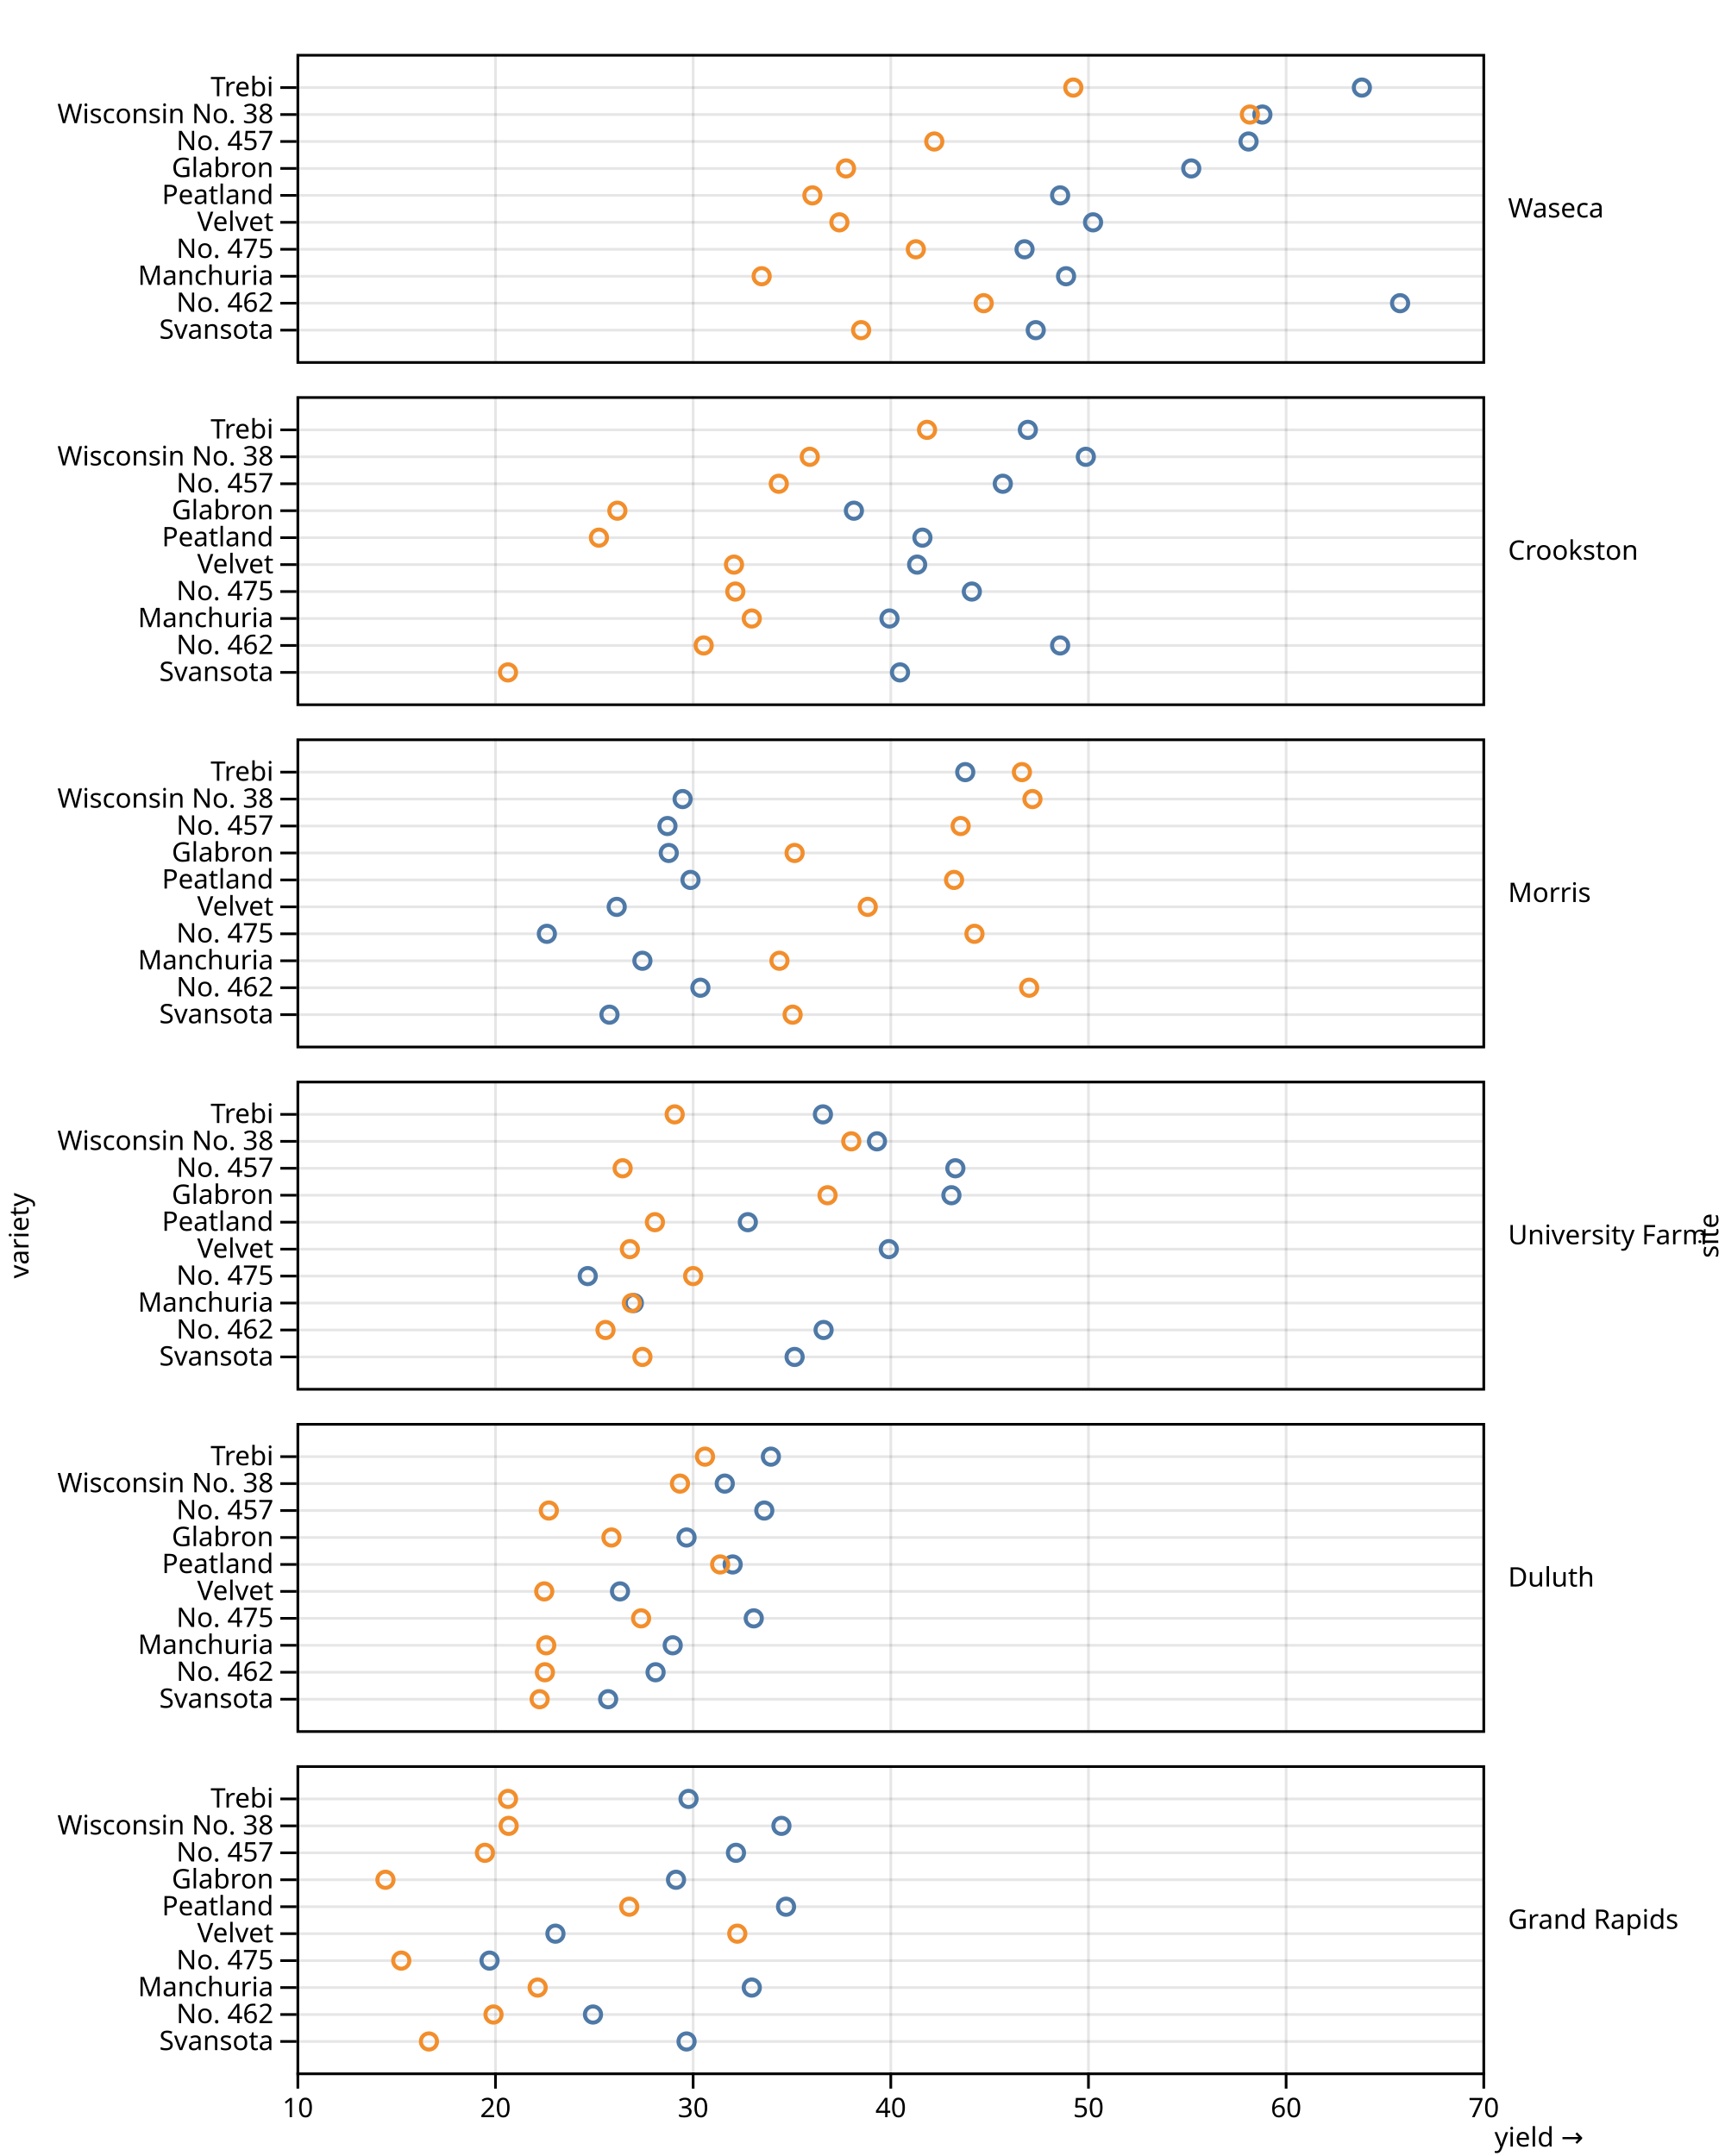
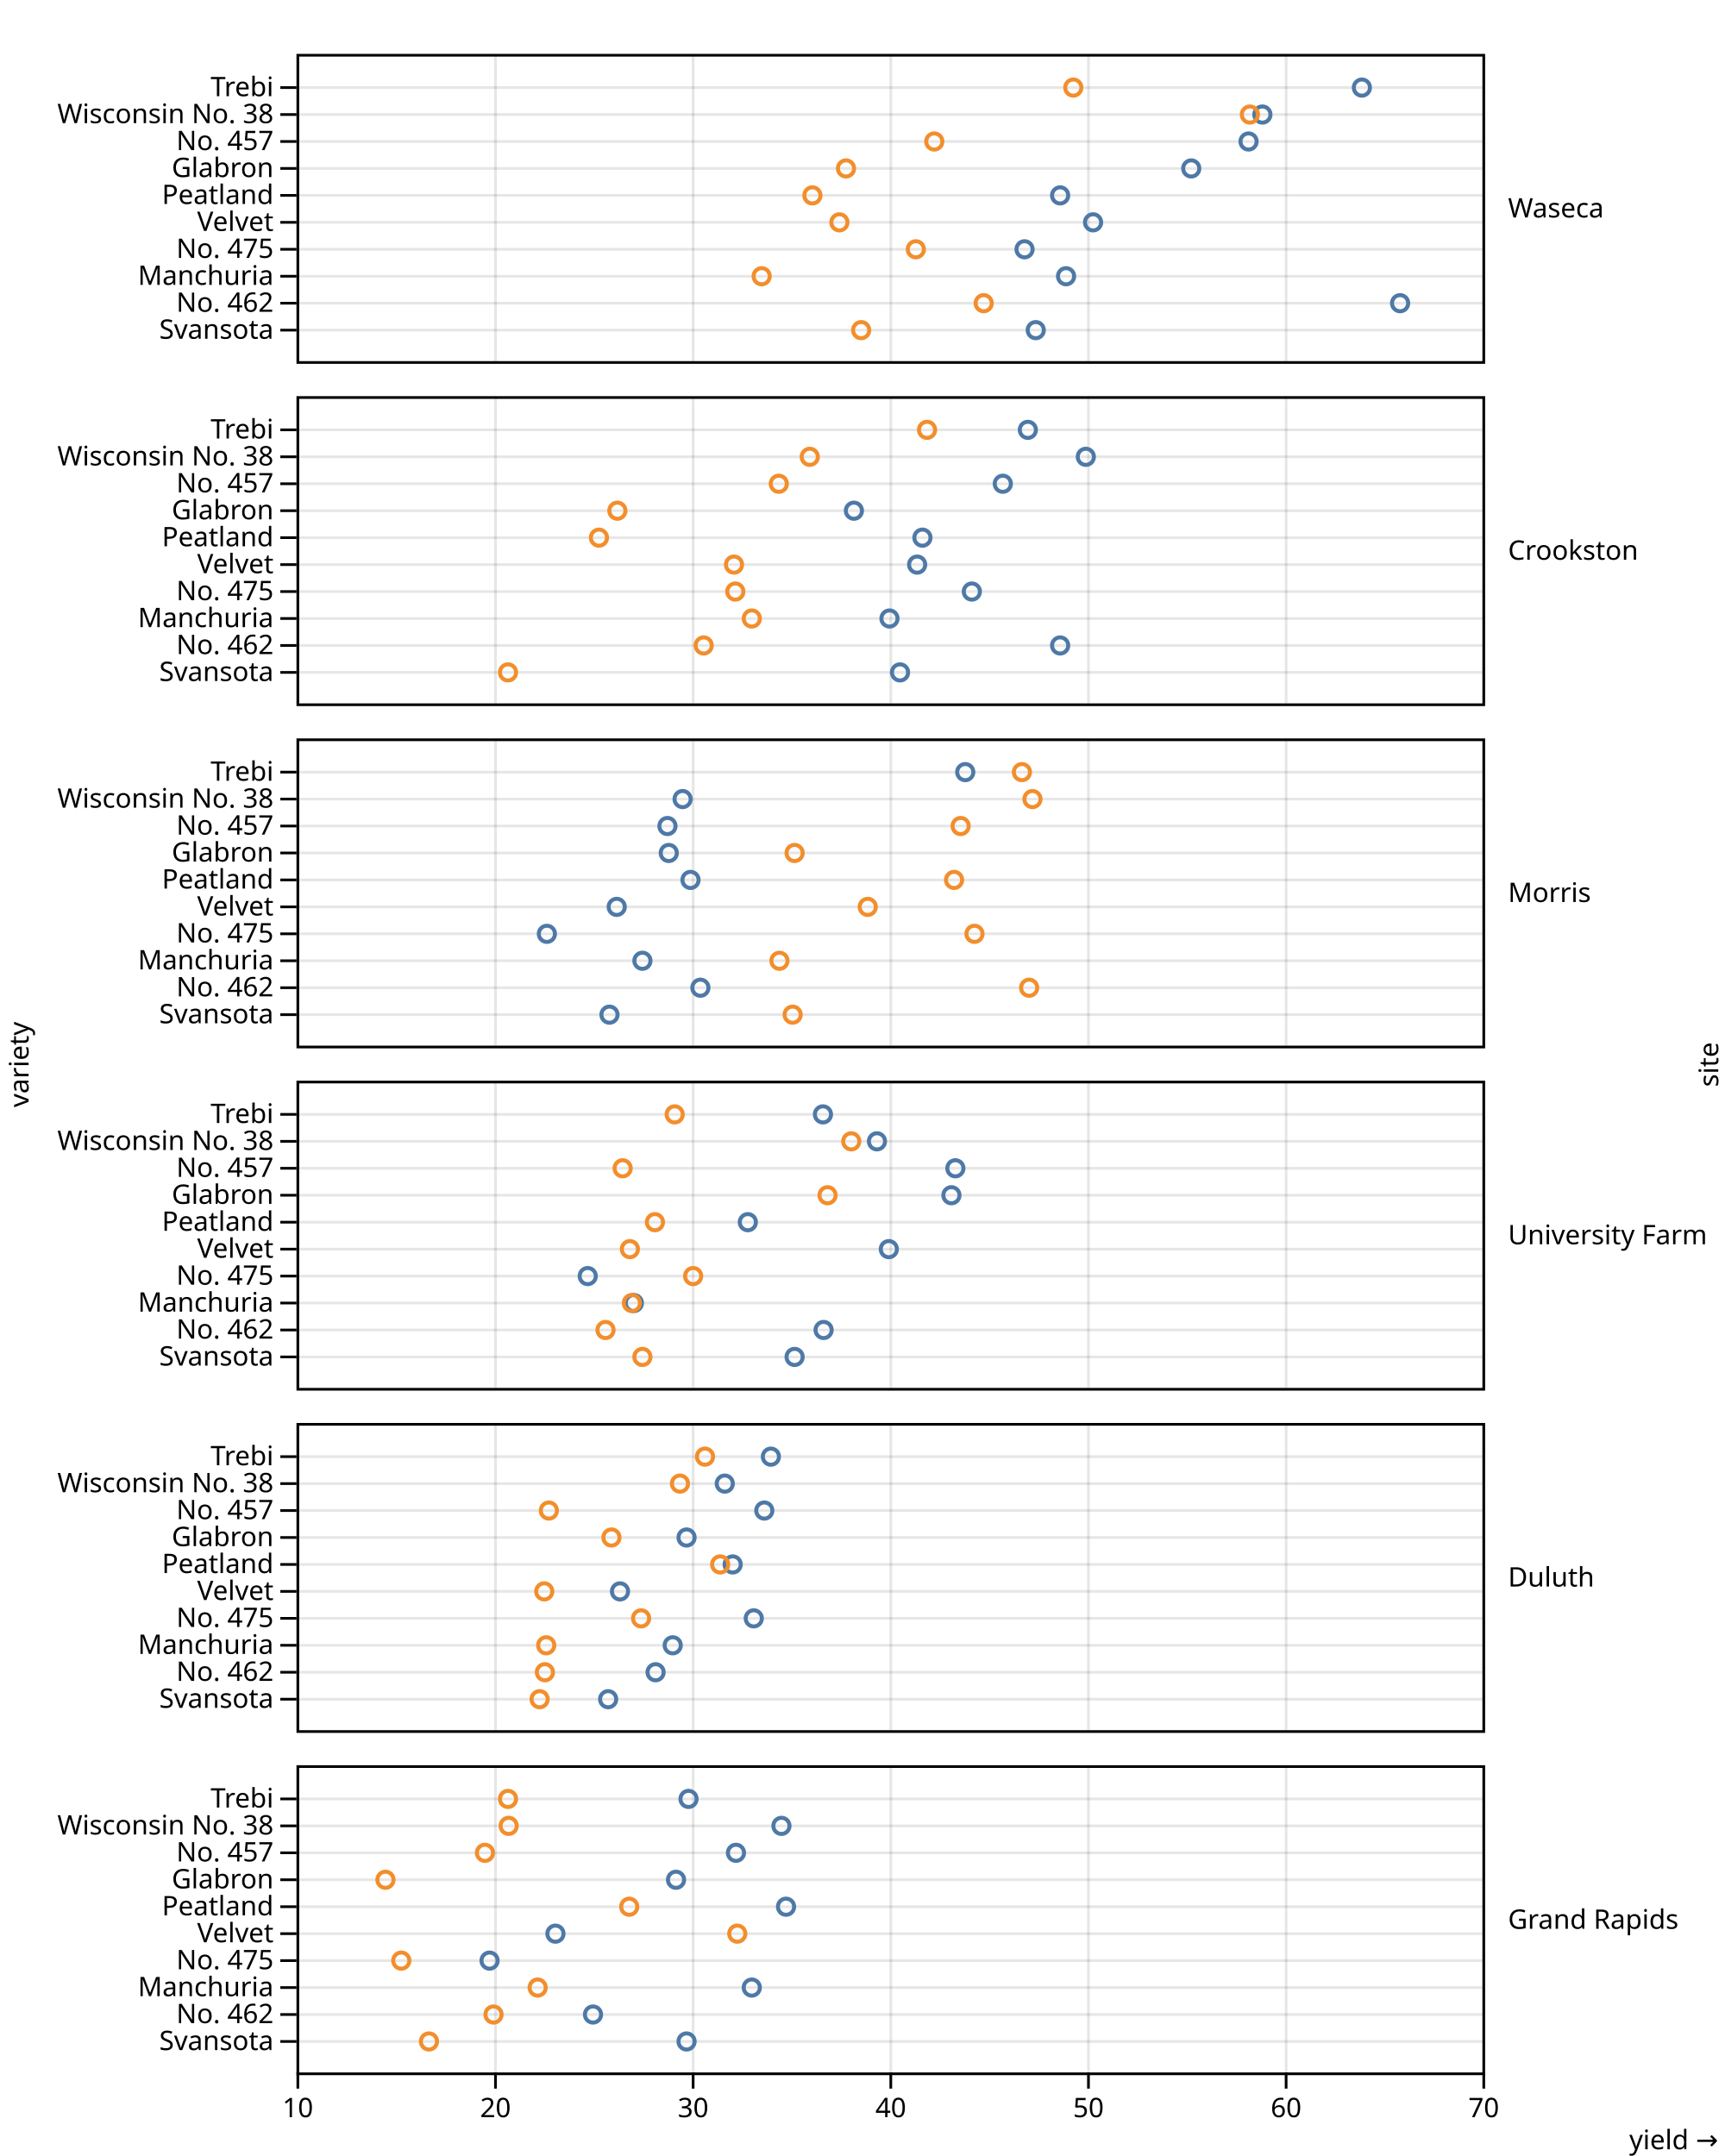
<svg xmlns="http://www.w3.org/2000/svg" class="plot" fill="currentColor" font-family="system-ui, sans-serif" font-size="10" text-anchor="middle" width="640" height="800" viewBox="0 0 640 800">
  <style>
    .plot {
      display: block;
      background: white;
      height: auto;
      height: intrinsic;
      max-width: 100%;
    }

    .plot text,
    .plot tspan {
      white-space: pre;
    }
  </style>
  <g aria-label="facet" transform="translate(0,0)">
    <g aria-label="fy-axis tick label" text-anchor="start" transform="translate(9.5,0.5)">
      <text y="0.32em" transform="translate(550,77)">Waseca</text>
    </g>
    <g aria-label="y-grid" stroke="currentColor" stroke-opacity="0.1" transform="translate(0,0.5)">
      <line x1="110" x2="550" y1="32" y2="32" />
      <line x1="110" x2="550" y1="42" y2="42" />
      <line x1="110" x2="550" y1="52" y2="52" />
      <line x1="110" x2="550" y1="62" y2="62" />
      <line x1="110" x2="550" y1="72" y2="72" />
      <line x1="110" x2="550" y1="82" y2="82" />
      <line x1="110" x2="550" y1="92" y2="92" />
      <line x1="110" x2="550" y1="102" y2="102" />
      <line x1="110" x2="550" y1="112" y2="112" />
      <line x1="110" x2="550" y1="122" y2="122" />
    </g>
    <g aria-label="y-axis tick" fill="none" stroke="currentColor" transform="translate(0,0.5)">
      <path transform="translate(110,32)" d="M0,0L-6,0" />
      <path transform="translate(110,42)" d="M0,0L-6,0" />
      <path transform="translate(110,52)" d="M0,0L-6,0" />
      <path transform="translate(110,62)" d="M0,0L-6,0" />
      <path transform="translate(110,72)" d="M0,0L-6,0" />
      <path transform="translate(110,82)" d="M0,0L-6,0" />
      <path transform="translate(110,92)" d="M0,0L-6,0" />
      <path transform="translate(110,102)" d="M0,0L-6,0" />
      <path transform="translate(110,112)" d="M0,0L-6,0" />
      <path transform="translate(110,122)" d="M0,0L-6,0" />
    </g>
    <g aria-label="y-axis tick label" text-anchor="end" transform="translate(-8.5,0.5)">
      <text y="0.32em" transform="translate(110,32)">Trebi</text>
      <text y="0.32em" transform="translate(110,42)">Wisconsin No. 38</text>
      <text y="0.32em" transform="translate(110,52)">No. 457</text>
      <text y="0.32em" transform="translate(110,62)">Glabron</text>
      <text y="0.32em" transform="translate(110,72)">Peatland</text>
      <text y="0.32em" transform="translate(110,82)">Velvet</text>
      <text y="0.32em" transform="translate(110,92)">No. 475</text>
      <text y="0.32em" transform="translate(110,102)">Manchuria</text>
      <text y="0.32em" transform="translate(110,112)">No. 462</text>
      <text y="0.32em" transform="translate(110,122)">Svansota</text>
    </g>
    <g aria-label="x-grid" stroke="currentColor" stroke-opacity="0.1" transform="translate(0.5,0)">
      <line x1="110" x2="110" y1="20" y2="134" />
      <line x1="183.333" x2="183.333" y1="20" y2="134" />
      <line x1="256.667" x2="256.667" y1="20" y2="134" />
      <line x1="330" x2="330" y1="20" y2="134" />
      <line x1="403.333" x2="403.333" y1="20" y2="134" />
      <line x1="476.667" x2="476.667" y1="20" y2="134" />
      <line x1="550" x2="550" y1="20" y2="134" />
    </g>
    <rect aria-label="frame" fill="none" stroke="currentColor" transform="translate(0.5,0.5)" x="110" y="20" width="440" height="114" />
    <g aria-label="dot" fill="none" stroke-width="1.5" transform="translate(0.5,0.5)">
      <circle cx="395.022" cy="102" r="3" stroke="#4e79a7" />
      <circle cx="441.467" cy="62" r="3" stroke="#4e79a7" />
      <circle cx="383.778" cy="122" r="3" stroke="#4e79a7" />
      <circle cx="405.044" cy="82" r="3" stroke="#4e79a7" />
      <circle cx="504.778" cy="32" r="3" stroke="#4e79a7" />
      <circle cx="462.733" cy="52" r="3" stroke="#4e79a7" />
      <circle cx="518.956" cy="112" r="3" stroke="#4e79a7" />
      <circle cx="392.822" cy="72" r="3" stroke="#4e79a7" />
      <circle cx="379.622" cy="92" r="3" stroke="#4e79a7" />
      <circle cx="467.867" cy="42" r="3" stroke="#4e79a7" />
      <circle cx="282.089" cy="102" r="3" stroke="#f28e2c" />
      <circle cx="313.378" cy="62" r="3" stroke="#f28e2c" />
      <circle cx="319" cy="122" r="3" stroke="#f28e2c" />
      <circle cx="310.933" cy="82" r="3" stroke="#f28e2c" />
      <circle cx="397.711" cy="32" r="3" stroke="#f28e2c" />
      <circle cx="346.133" cy="52" r="3" stroke="#f28e2c" />
      <circle cx="364.467" cy="112" r="3" stroke="#f28e2c" />
      <circle cx="300.911" cy="72" r="3" stroke="#f28e2c" />
      <circle cx="339.289" cy="92" r="3" stroke="#f28e2c" />
      <circle cx="463.222" cy="42" r="3" stroke="#f28e2c" />
    </g>
  </g>
  <g aria-label="facet" transform="translate(0,127)">
    <g aria-label="fy-axis tick label" text-anchor="start" transform="translate(9.5,0.5)">
      <text y="0.32em" transform="translate(550,77)">Crookston</text>
    </g>
    <g aria-label="y-grid" stroke="currentColor" stroke-opacity="0.1" transform="translate(0,0.5)">
      <line x1="110" x2="550" y1="32" y2="32" />
      <line x1="110" x2="550" y1="42" y2="42" />
      <line x1="110" x2="550" y1="52" y2="52" />
      <line x1="110" x2="550" y1="62" y2="62" />
      <line x1="110" x2="550" y1="72" y2="72" />
      <line x1="110" x2="550" y1="82" y2="82" />
      <line x1="110" x2="550" y1="92" y2="92" />
      <line x1="110" x2="550" y1="102" y2="102" />
      <line x1="110" x2="550" y1="112" y2="112" />
      <line x1="110" x2="550" y1="122" y2="122" />
    </g>
    <g aria-label="y-axis tick" fill="none" stroke="currentColor" transform="translate(0,0.5)">
      <path transform="translate(110,32)" d="M0,0L-6,0" />
      <path transform="translate(110,42)" d="M0,0L-6,0" />
      <path transform="translate(110,52)" d="M0,0L-6,0" />
      <path transform="translate(110,62)" d="M0,0L-6,0" />
      <path transform="translate(110,72)" d="M0,0L-6,0" />
      <path transform="translate(110,82)" d="M0,0L-6,0" />
      <path transform="translate(110,92)" d="M0,0L-6,0" />
      <path transform="translate(110,102)" d="M0,0L-6,0" />
      <path transform="translate(110,112)" d="M0,0L-6,0" />
      <path transform="translate(110,122)" d="M0,0L-6,0" />
    </g>
    <g aria-label="y-axis tick label" text-anchor="end" transform="translate(-8.5,0.5)">
      <text y="0.32em" transform="translate(110,32)">Trebi</text>
      <text y="0.32em" transform="translate(110,42)">Wisconsin No. 38</text>
      <text y="0.32em" transform="translate(110,52)">No. 457</text>
      <text y="0.32em" transform="translate(110,62)">Glabron</text>
      <text y="0.32em" transform="translate(110,72)">Peatland</text>
      <text y="0.32em" transform="translate(110,82)">Velvet</text>
      <text y="0.32em" transform="translate(110,92)">No. 475</text>
      <text y="0.32em" transform="translate(110,102)">Manchuria</text>
      <text y="0.32em" transform="translate(110,112)">No. 462</text>
      <text y="0.32em" transform="translate(110,122)">Svansota</text>
    </g>
    <g aria-label="x-grid" stroke="currentColor" stroke-opacity="0.1" transform="translate(0.5,0)">
      <line x1="110" x2="110" y1="20" y2="134" />
      <line x1="183.333" x2="183.333" y1="20" y2="134" />
      <line x1="256.667" x2="256.667" y1="20" y2="134" />
      <line x1="330" x2="330" y1="20" y2="134" />
      <line x1="403.333" x2="403.333" y1="20" y2="134" />
      <line x1="476.667" x2="476.667" y1="20" y2="134" />
      <line x1="550" x2="550" y1="20" y2="134" />
    </g>
    <rect aria-label="frame" fill="none" stroke="currentColor" transform="translate(0.5,0.5)" x="110" y="20" width="440" height="114" />
    <g aria-label="dot" fill="none" stroke-width="1.5" transform="translate(0.5,0.5)">
      <circle cx="329.511" cy="102" r="3" stroke="#4e79a7" />
      <circle cx="316.311" cy="62" r="3" stroke="#4e79a7" />
      <circle cx="333.422" cy="122" r="3" stroke="#4e79a7" />
      <circle cx="339.778" cy="82" r="3" stroke="#4e79a7" />
      <circle cx="380.844" cy="32" r="3" stroke="#4e79a7" />
      <circle cx="371.556" cy="52" r="3" stroke="#4e79a7" />
      <circle cx="392.822" cy="112" r="3" stroke="#4e79a7" />
      <circle cx="341.733" cy="72" r="3" stroke="#4e79a7" />
      <circle cx="360.067" cy="92" r="3" stroke="#4e79a7" />
      <circle cx="402.356" cy="42" r="3" stroke="#4e79a7" />
      <circle cx="278.422" cy="102" r="3" stroke="#f28e2c" />
      <circle cx="228.556" cy="62" r="3" stroke="#f28e2c" />
      <circle cx="187.978" cy="122" r="3" stroke="#f28e2c" />
      <circle cx="271.822" cy="82" r="3" stroke="#f28e2c" />
      <circle cx="343.444" cy="32" r="3" stroke="#f28e2c" />
      <circle cx="288.444" cy="52" r="3" stroke="#f28e2c" />
      <circle cx="260.578" cy="112" r="3" stroke="#f28e2c" />
      <circle cx="221.711" cy="72" r="3" stroke="#f28e2c" />
      <circle cx="272.311" cy="92" r="3" stroke="#f28e2c" />
      <circle cx="299.933" cy="42" r="3" stroke="#f28e2c" />
    </g>
  </g>
  <g aria-label="facet" transform="translate(0,254)">
    <g aria-label="fy-axis tick label" text-anchor="start" transform="translate(9.5,0.5)">
      <text y="0.32em" transform="translate(550,77)">Morris</text>
    </g>
    <g aria-label="y-grid" stroke="currentColor" stroke-opacity="0.1" transform="translate(0,0.5)">
      <line x1="110" x2="550" y1="32" y2="32" />
      <line x1="110" x2="550" y1="42" y2="42" />
      <line x1="110" x2="550" y1="52" y2="52" />
      <line x1="110" x2="550" y1="62" y2="62" />
      <line x1="110" x2="550" y1="72" y2="72" />
      <line x1="110" x2="550" y1="82" y2="82" />
      <line x1="110" x2="550" y1="92" y2="92" />
      <line x1="110" x2="550" y1="102" y2="102" />
      <line x1="110" x2="550" y1="112" y2="112" />
      <line x1="110" x2="550" y1="122" y2="122" />
    </g>
    <g aria-label="y-axis tick" fill="none" stroke="currentColor" transform="translate(0,0.5)">
      <path transform="translate(110,32)" d="M0,0L-6,0" />
      <path transform="translate(110,42)" d="M0,0L-6,0" />
      <path transform="translate(110,52)" d="M0,0L-6,0" />
      <path transform="translate(110,62)" d="M0,0L-6,0" />
      <path transform="translate(110,72)" d="M0,0L-6,0" />
      <path transform="translate(110,82)" d="M0,0L-6,0" />
      <path transform="translate(110,92)" d="M0,0L-6,0" />
      <path transform="translate(110,102)" d="M0,0L-6,0" />
      <path transform="translate(110,112)" d="M0,0L-6,0" />
      <path transform="translate(110,122)" d="M0,0L-6,0" />
    </g>
    <g aria-label="y-axis tick label" text-anchor="end" transform="translate(-8.5,0.5)">
      <text y="0.32em" transform="translate(110,32)">Trebi</text>
      <text y="0.32em" transform="translate(110,42)">Wisconsin No. 38</text>
      <text y="0.32em" transform="translate(110,52)">No. 457</text>
      <text y="0.32em" transform="translate(110,62)">Glabron</text>
      <text y="0.32em" transform="translate(110,72)">Peatland</text>
      <text y="0.32em" transform="translate(110,82)">Velvet</text>
      <text y="0.32em" transform="translate(110,92)">No. 475</text>
      <text y="0.32em" transform="translate(110,102)">Manchuria</text>
      <text y="0.32em" transform="translate(110,112)">No. 462</text>
      <text y="0.32em" transform="translate(110,122)">Svansota</text>
    </g>
    <g aria-label="x-grid" stroke="currentColor" stroke-opacity="0.1" transform="translate(0.5,0)">
      <line x1="110" x2="110" y1="20" y2="134" />
      <line x1="183.333" x2="183.333" y1="20" y2="134" />
      <line x1="256.667" x2="256.667" y1="20" y2="134" />
      <line x1="330" x2="330" y1="20" y2="134" />
      <line x1="403.333" x2="403.333" y1="20" y2="134" />
      <line x1="476.667" x2="476.667" y1="20" y2="134" />
      <line x1="550" x2="550" y1="20" y2="134" />
    </g>
    <rect aria-label="frame" fill="none" stroke="currentColor" transform="translate(0.5,0.5)" x="110" y="20" width="440" height="114" />
    <g aria-label="dot" fill="none" stroke-width="1.5" transform="translate(0.5,0.5)">
      <circle cx="237.844" cy="102" r="3" stroke="#4e79a7" />
      <circle cx="247.622" cy="62" r="3" stroke="#4e79a7" />
      <circle cx="225.622" cy="122" r="3" stroke="#4e79a7" />
      <circle cx="228.311" cy="82" r="3" stroke="#4e79a7" />
      <circle cx="357.622" cy="32" r="3" stroke="#4e79a7" />
      <circle cx="247.133" cy="52" r="3" stroke="#4e79a7" />
      <circle cx="259.356" cy="112" r="3" stroke="#4e79a7" />
      <circle cx="255.689" cy="72" r="3" stroke="#4e79a7" />
      <circle cx="202.4" cy="92" r="3" stroke="#4e79a7" />
      <circle cx="252.756" cy="42" r="3" stroke="#4e79a7" />
      <circle cx="288.689" cy="102" r="3" stroke="#f28e2c" />
      <circle cx="294.311" cy="62" r="3" stroke="#f28e2c" />
      <circle cx="293.578" cy="122" r="3" stroke="#f28e2c" />
      <circle cx="321.444" cy="82" r="3" stroke="#f28e2c" />
      <circle cx="378.644" cy="32" r="3" stroke="#f28e2c" />
      <circle cx="355.911" cy="52" r="3" stroke="#f28e2c" />
      <circle cx="381.333" cy="112" r="3" stroke="#f28e2c" />
      <circle cx="353.467" cy="72" r="3" stroke="#f28e2c" />
      <circle cx="361.044" cy="92" r="3" stroke="#f28e2c" />
      <circle cx="382.556" cy="42" r="3" stroke="#f28e2c" />
    </g>
  </g>
  <g aria-label="facet" transform="translate(0,381)">
    <g aria-label="fy-axis tick label" text-anchor="start" transform="translate(9.5,0.5)">
      <text y="0.32em" transform="translate(550,77)">University Farm</text>
    </g>
-     <g aria-label="fy-axis label" transform="translate(87.5,0.5)">
-       <text transform="translate(550,77) rotate(-90)">site</text>
-     </g>
-     <g aria-label="y-grid" stroke="currentColor" stroke-opacity="0.1" transform="translate(0,0.5)">
-       <line x1="110" x2="550" y1="32" y2="32" />
-       <line x1="110" x2="550" y1="42" y2="42" />
-       <line x1="110" x2="550" y1="52" y2="52" />
-       <line x1="110" x2="550" y1="62" y2="62" />
-       <line x1="110" x2="550" y1="72" y2="72" />
-       <line x1="110" x2="550" y1="82" y2="82" />
-       <line x1="110" x2="550" y1="92" y2="92" />
-       <line x1="110" x2="550" y1="102" y2="102" />
-       <line x1="110" x2="550" y1="112" y2="112" />
-       <line x1="110" x2="550" y1="122" y2="122" />
-     </g>
-     <g aria-label="y-axis tick" fill="none" stroke="currentColor" transform="translate(0,0.5)">
-       <path transform="translate(110,32)" d="M0,0L-6,0" />
-       <path transform="translate(110,42)" d="M0,0L-6,0" />
-       <path transform="translate(110,52)" d="M0,0L-6,0" />
-       <path transform="translate(110,62)" d="M0,0L-6,0" />
-       <path transform="translate(110,72)" d="M0,0L-6,0" />
-       <path transform="translate(110,82)" d="M0,0L-6,0" />
-       <path transform="translate(110,92)" d="M0,0L-6,0" />
-       <path transform="translate(110,102)" d="M0,0L-6,0" />
-       <path transform="translate(110,112)" d="M0,0L-6,0" />
-       <path transform="translate(110,122)" d="M0,0L-6,0" />
-     </g>
-     <g aria-label="y-axis tick label" text-anchor="end" transform="translate(-8.5,0.5)">
-       <text y="0.32em" transform="translate(110,32)">Trebi</text>
-       <text y="0.32em" transform="translate(110,42)">Wisconsin No. 38</text>
-       <text y="0.32em" transform="translate(110,52)">No. 457</text>
-       <text y="0.32em" transform="translate(110,62)">Glabron</text>
-       <text y="0.32em" transform="translate(110,72)">Peatland</text>
-       <text y="0.32em" transform="translate(110,82)">Velvet</text>
-       <text y="0.32em" transform="translate(110,92)">No. 475</text>
-       <text y="0.32em" transform="translate(110,102)">Manchuria</text>
-       <text y="0.32em" transform="translate(110,112)">No. 462</text>
-       <text y="0.32em" transform="translate(110,122)">Svansota</text>
-     </g>
-     <g aria-label="y-axis label" transform="translate(-106.5,0.5)">
-       <text y="0.71em" transform="translate(110,77) rotate(-90)">variety</text>
+     <g aria-label="y-grid" stroke="currentColor" stroke-opacity="0.1" transform="translate(0,0.5)">
+       <line x1="110" x2="550" y1="32" y2="32" />
+       <line x1="110" x2="550" y1="42" y2="42" />
+       <line x1="110" x2="550" y1="52" y2="52" />
+       <line x1="110" x2="550" y1="62" y2="62" />
+       <line x1="110" x2="550" y1="72" y2="72" />
+       <line x1="110" x2="550" y1="82" y2="82" />
+       <line x1="110" x2="550" y1="92" y2="92" />
+       <line x1="110" x2="550" y1="102" y2="102" />
+       <line x1="110" x2="550" y1="112" y2="112" />
+       <line x1="110" x2="550" y1="122" y2="122" />
+     </g>
+     <g aria-label="y-axis tick" fill="none" stroke="currentColor" transform="translate(0,0.5)">
+       <path transform="translate(110,32)" d="M0,0L-6,0" />
+       <path transform="translate(110,42)" d="M0,0L-6,0" />
+       <path transform="translate(110,52)" d="M0,0L-6,0" />
+       <path transform="translate(110,62)" d="M0,0L-6,0" />
+       <path transform="translate(110,72)" d="M0,0L-6,0" />
+       <path transform="translate(110,82)" d="M0,0L-6,0" />
+       <path transform="translate(110,92)" d="M0,0L-6,0" />
+       <path transform="translate(110,102)" d="M0,0L-6,0" />
+       <path transform="translate(110,112)" d="M0,0L-6,0" />
+       <path transform="translate(110,122)" d="M0,0L-6,0" />
+     </g>
+     <g aria-label="y-axis tick label" text-anchor="end" transform="translate(-8.5,0.5)">
+       <text y="0.32em" transform="translate(110,32)">Trebi</text>
+       <text y="0.32em" transform="translate(110,42)">Wisconsin No. 38</text>
+       <text y="0.32em" transform="translate(110,52)">No. 457</text>
+       <text y="0.32em" transform="translate(110,62)">Glabron</text>
+       <text y="0.32em" transform="translate(110,72)">Peatland</text>
+       <text y="0.32em" transform="translate(110,82)">Velvet</text>
+       <text y="0.32em" transform="translate(110,92)">No. 475</text>
+       <text y="0.32em" transform="translate(110,102)">Manchuria</text>
+       <text y="0.32em" transform="translate(110,112)">No. 462</text>
+       <text y="0.32em" transform="translate(110,122)">Svansota</text>
    </g>
    <g aria-label="x-grid" stroke="currentColor" stroke-opacity="0.1" transform="translate(0.5,0)">
      <line x1="110" x2="110" y1="20" y2="134" />
      <line x1="183.333" x2="183.333" y1="20" y2="134" />
      <line x1="256.667" x2="256.667" y1="20" y2="134" />
      <line x1="330" x2="330" y1="20" y2="134" />
      <line x1="403.333" x2="403.333" y1="20" y2="134" />
      <line x1="476.667" x2="476.667" y1="20" y2="134" />
      <line x1="550" x2="550" y1="20" y2="134" />
    </g>
    <rect aria-label="frame" fill="none" stroke="currentColor" transform="translate(0.5,0.5)" x="110" y="20" width="440" height="114" />
    <g aria-label="dot" fill="none" stroke-width="1.5" transform="translate(0.5,0.5)">
      <circle cx="234.667" cy="102" r="3" stroke="#4e79a7" />
      <circle cx="352.489" cy="62" r="3" stroke="#4e79a7" />
      <circle cx="294.311" cy="122" r="3" stroke="#4e79a7" />
      <circle cx="329.267" cy="82" r="3" stroke="#4e79a7" />
      <circle cx="304.822" cy="32" r="3" stroke="#4e79a7" />
      <circle cx="353.956" cy="52" r="3" stroke="#4e79a7" />
      <circle cx="305.067" cy="112" r="3" stroke="#4e79a7" />
      <circle cx="276.956" cy="72" r="3" stroke="#4e79a7" />
      <circle cx="217.556" cy="92" r="3" stroke="#4e79a7" />
      <circle cx="324.867" cy="42" r="3" stroke="#4e79a7" />
      <circle cx="233.933" cy="102" r="3" stroke="#f28e2c" />
      <circle cx="306.533" cy="62" r="3" stroke="#f28e2c" />
      <circle cx="237.844" cy="122" r="3" stroke="#f28e2c" />
      <circle cx="233.2" cy="82" r="3" stroke="#f28e2c" />
      <circle cx="249.822" cy="32" r="3" stroke="#f28e2c" />
      <circle cx="230.511" cy="52" r="3" stroke="#f28e2c" />
      <circle cx="224.156" cy="112" r="3" stroke="#f28e2c" />
      <circle cx="242.489" cy="72" r="3" stroke="#f28e2c" />
      <circle cx="256.667" cy="92" r="3" stroke="#f28e2c" />
      <circle cx="315.333" cy="42" r="3" stroke="#f28e2c" />
    </g>
  </g>
  <g aria-label="facet" transform="translate(0,508)">
    <g aria-label="fy-axis tick label" text-anchor="start" transform="translate(9.5,0.5)">
      <text y="0.32em" transform="translate(550,77)">Duluth</text>
    </g>
    <g aria-label="y-grid" stroke="currentColor" stroke-opacity="0.1" transform="translate(0,0.5)">
      <line x1="110" x2="550" y1="32" y2="32" />
      <line x1="110" x2="550" y1="42" y2="42" />
      <line x1="110" x2="550" y1="52" y2="52" />
      <line x1="110" x2="550" y1="62" y2="62" />
      <line x1="110" x2="550" y1="72" y2="72" />
      <line x1="110" x2="550" y1="82" y2="82" />
      <line x1="110" x2="550" y1="92" y2="92" />
      <line x1="110" x2="550" y1="102" y2="102" />
      <line x1="110" x2="550" y1="112" y2="112" />
      <line x1="110" x2="550" y1="122" y2="122" />
    </g>
    <g aria-label="y-axis tick" fill="none" stroke="currentColor" transform="translate(0,0.5)">
      <path transform="translate(110,32)" d="M0,0L-6,0" />
      <path transform="translate(110,42)" d="M0,0L-6,0" />
      <path transform="translate(110,52)" d="M0,0L-6,0" />
      <path transform="translate(110,62)" d="M0,0L-6,0" />
      <path transform="translate(110,72)" d="M0,0L-6,0" />
      <path transform="translate(110,82)" d="M0,0L-6,0" />
      <path transform="translate(110,92)" d="M0,0L-6,0" />
      <path transform="translate(110,102)" d="M0,0L-6,0" />
      <path transform="translate(110,112)" d="M0,0L-6,0" />
      <path transform="translate(110,122)" d="M0,0L-6,0" />
    </g>
    <g aria-label="y-axis tick label" text-anchor="end" transform="translate(-8.5,0.5)">
      <text y="0.32em" transform="translate(110,32)">Trebi</text>
      <text y="0.32em" transform="translate(110,42)">Wisconsin No. 38</text>
      <text y="0.32em" transform="translate(110,52)">No. 457</text>
      <text y="0.32em" transform="translate(110,62)">Glabron</text>
      <text y="0.32em" transform="translate(110,72)">Peatland</text>
      <text y="0.32em" transform="translate(110,82)">Velvet</text>
      <text y="0.32em" transform="translate(110,92)">No. 475</text>
      <text y="0.32em" transform="translate(110,102)">Manchuria</text>
      <text y="0.32em" transform="translate(110,112)">No. 462</text>
      <text y="0.32em" transform="translate(110,122)">Svansota</text>
    </g>
    <g aria-label="x-grid" stroke="currentColor" stroke-opacity="0.1" transform="translate(0.5,0)">
      <line x1="110" x2="110" y1="20" y2="134" />
      <line x1="183.333" x2="183.333" y1="20" y2="134" />
      <line x1="256.667" x2="256.667" y1="20" y2="134" />
      <line x1="330" x2="330" y1="20" y2="134" />
      <line x1="403.333" x2="403.333" y1="20" y2="134" />
      <line x1="476.667" x2="476.667" y1="20" y2="134" />
      <line x1="550" x2="550" y1="20" y2="134" />
    </g>
    <rect aria-label="frame" fill="none" stroke="currentColor" transform="translate(0.5,0.5)" x="110" y="20" width="440" height="114" />
    <g aria-label="dot" fill="none" stroke-width="1.5" transform="translate(0.5,0.5)">
      <circle cx="249.089" cy="102" r="3" stroke="#4e79a7" />
      <circle cx="254.222" cy="62" r="3" stroke="#4e79a7" />
      <circle cx="225.133" cy="122" r="3" stroke="#4e79a7" />
      <circle cx="229.533" cy="82" r="3" stroke="#4e79a7" />
      <circle cx="285.511" cy="32" r="3" stroke="#4e79a7" />
      <circle cx="283.067" cy="52" r="3" stroke="#4e79a7" />
      <circle cx="242.733" cy="112" r="3" stroke="#4e79a7" />
      <circle cx="271.333" cy="72" r="3" stroke="#4e79a7" />
      <circle cx="279.156" cy="92" r="3" stroke="#4e79a7" />
      <circle cx="268.4" cy="42" r="3" stroke="#4e79a7" />
      <circle cx="202.156" cy="102" r="3" stroke="#f28e2c" />
      <circle cx="226.356" cy="62" r="3" stroke="#f28e2c" />
      <circle cx="199.711" cy="122" r="3" stroke="#f28e2c" />
      <circle cx="201.422" cy="82" r="3" stroke="#f28e2c" />
      <circle cx="261.067" cy="32" r="3" stroke="#f28e2c" />
      <circle cx="203.133" cy="52" r="3" stroke="#f28e2c" />
      <circle cx="201.667" cy="112" r="3" stroke="#f28e2c" />
      <circle cx="266.689" cy="72" r="3" stroke="#f28e2c" />
      <circle cx="237.356" cy="92" r="3" stroke="#f28e2c" />
      <circle cx="251.778" cy="42" r="3" stroke="#f28e2c" />
    </g>
  </g>
  <g aria-label="facet" transform="translate(0,635)">
    <g aria-label="fy-axis tick label" text-anchor="start" transform="translate(9.5,0.5)">
      <text y="0.32em" transform="translate(550,77)">Grand Rapids</text>
    </g>
    <g aria-label="y-grid" stroke="currentColor" stroke-opacity="0.1" transform="translate(0,0.5)">
      <line x1="110" x2="550" y1="32" y2="32" />
      <line x1="110" x2="550" y1="42" y2="42" />
      <line x1="110" x2="550" y1="52" y2="52" />
      <line x1="110" x2="550" y1="62" y2="62" />
      <line x1="110" x2="550" y1="72" y2="72" />
      <line x1="110" x2="550" y1="82" y2="82" />
      <line x1="110" x2="550" y1="92" y2="92" />
      <line x1="110" x2="550" y1="102" y2="102" />
      <line x1="110" x2="550" y1="112" y2="112" />
      <line x1="110" x2="550" y1="122" y2="122" />
    </g>
    <g aria-label="y-axis tick" fill="none" stroke="currentColor" transform="translate(0,0.5)">
      <path transform="translate(110,32)" d="M0,0L-6,0" />
      <path transform="translate(110,42)" d="M0,0L-6,0" />
      <path transform="translate(110,52)" d="M0,0L-6,0" />
      <path transform="translate(110,62)" d="M0,0L-6,0" />
      <path transform="translate(110,72)" d="M0,0L-6,0" />
      <path transform="translate(110,82)" d="M0,0L-6,0" />
      <path transform="translate(110,92)" d="M0,0L-6,0" />
      <path transform="translate(110,102)" d="M0,0L-6,0" />
      <path transform="translate(110,112)" d="M0,0L-6,0" />
      <path transform="translate(110,122)" d="M0,0L-6,0" />
    </g>
    <g aria-label="y-axis tick label" text-anchor="end" transform="translate(-8.5,0.5)">
      <text y="0.32em" transform="translate(110,32)">Trebi</text>
      <text y="0.32em" transform="translate(110,42)">Wisconsin No. 38</text>
      <text y="0.32em" transform="translate(110,52)">No. 457</text>
      <text y="0.32em" transform="translate(110,62)">Glabron</text>
      <text y="0.32em" transform="translate(110,72)">Peatland</text>
      <text y="0.32em" transform="translate(110,82)">Velvet</text>
      <text y="0.32em" transform="translate(110,92)">No. 475</text>
      <text y="0.32em" transform="translate(110,102)">Manchuria</text>
      <text y="0.32em" transform="translate(110,112)">No. 462</text>
      <text y="0.32em" transform="translate(110,122)">Svansota</text>
    </g>
    <g aria-label="x-grid" stroke="currentColor" stroke-opacity="0.1" transform="translate(0.5,0)">
      <line x1="110" x2="110" y1="20" y2="134" />
      <line x1="183.333" x2="183.333" y1="20" y2="134" />
      <line x1="256.667" x2="256.667" y1="20" y2="134" />
      <line x1="330" x2="330" y1="20" y2="134" />
      <line x1="403.333" x2="403.333" y1="20" y2="134" />
      <line x1="476.667" x2="476.667" y1="20" y2="134" />
      <line x1="550" x2="550" y1="20" y2="134" />
    </g>
    <g aria-label="x-axis tick" fill="none" stroke="currentColor" transform="translate(0.5,0)">
      <path transform="translate(110,134)" d="M0,0L0,6" />
      <path transform="translate(183.3333,134)" d="M0,0L0,6" />
      <path transform="translate(256.6667,134)" d="M0,0L0,6" />
      <path transform="translate(330,134)" d="M0,0L0,6" />
      <path transform="translate(403.3333,134)" d="M0,0L0,6" />
      <path transform="translate(476.6667,134)" d="M0,0L0,6" />
      <path transform="translate(550,134)" d="M0,0L0,6" />
    </g>
    <g aria-label="x-axis tick label" font-variant="tabular-nums" transform="translate(0.5,9.5)">
      <text y="0.71em" transform="translate(110,134)">10</text>
      <text y="0.71em" transform="translate(183.3333,134)">20</text>
      <text y="0.71em" transform="translate(256.6667,134)">30</text>
      <text y="0.71em" transform="translate(330,134)">40</text>
      <text y="0.71em" transform="translate(403.3333,134)">50</text>
      <text y="0.71em" transform="translate(476.6667,134)">60</text>
      <text y="0.71em" transform="translate(550,134)">70</text>
    </g>
-     <g aria-label="x-axis label" text-anchor="end" transform="translate(37.5,27.5)">
-       <text transform="translate(550,134)">yield →</text>
-     </g>
    <rect aria-label="frame" fill="none" stroke="currentColor" transform="translate(0.5,0.5)" x="110" y="20" width="440" height="114" />
    <g aria-label="dot" fill="none" stroke-width="1.5" transform="translate(0.5,0.5)">
      <circle cx="278.422" cy="102" r="3" stroke="#4e79a7" />
      <circle cx="250.311" cy="62" r="3" stroke="#4e79a7" />
      <circle cx="254.222" cy="122" r="3" stroke="#4e79a7" />
      <circle cx="205.578" cy="82" r="3" stroke="#4e79a7" />
      <circle cx="254.956" cy="32" r="3" stroke="#4e79a7" />
      <circle cx="272.556" cy="52" r="3" stroke="#4e79a7" />
      <circle cx="219.511" cy="112" r="3" stroke="#4e79a7" />
      <circle cx="291.133" cy="72" r="3" stroke="#4e79a7" />
      <circle cx="181.133" cy="92" r="3" stroke="#4e79a7" />
      <circle cx="289.422" cy="42" r="3" stroke="#4e79a7" />
      <circle cx="198.978" cy="102" r="3" stroke="#f28e2c" />
      <circle cx="142.511" cy="62" r="3" stroke="#f28e2c" />
      <circle cx="158.644" cy="122" r="3" stroke="#f28e2c" />
      <circle cx="273.044" cy="82" r="3" stroke="#f28e2c" />
      <circle cx="187.978" cy="32" r="3" stroke="#f28e2c" />
      <circle cx="179.422" cy="52" r="3" stroke="#f28e2c" />
      <circle cx="182.6" cy="112" r="3" stroke="#f28e2c" />
      <circle cx="232.956" cy="72" r="3" stroke="#f28e2c" />
      <circle cx="148.378" cy="92" r="3" stroke="#f28e2c" />
      <circle cx="188.222" cy="42" r="3" stroke="#f28e2c" />
    </g>
  </g>
+   <g aria-label="fy-axis label" transform="translate(87.5,0.5)">
+     <text transform="translate(550,394.5) rotate(-90)">site</text>
+   </g>
+   <g aria-label="y-axis label" transform="translate(-106.5,0.5)">
+     <text y="0.71em" transform="translate(110,394.5) rotate(-90)">variety</text>
+   </g>
+   <g aria-label="x-axis label" text-anchor="end" transform="translate(87.5,28.5)">
+     <text transform="translate(550,769)">yield →</text>
+   </g>
</svg>
